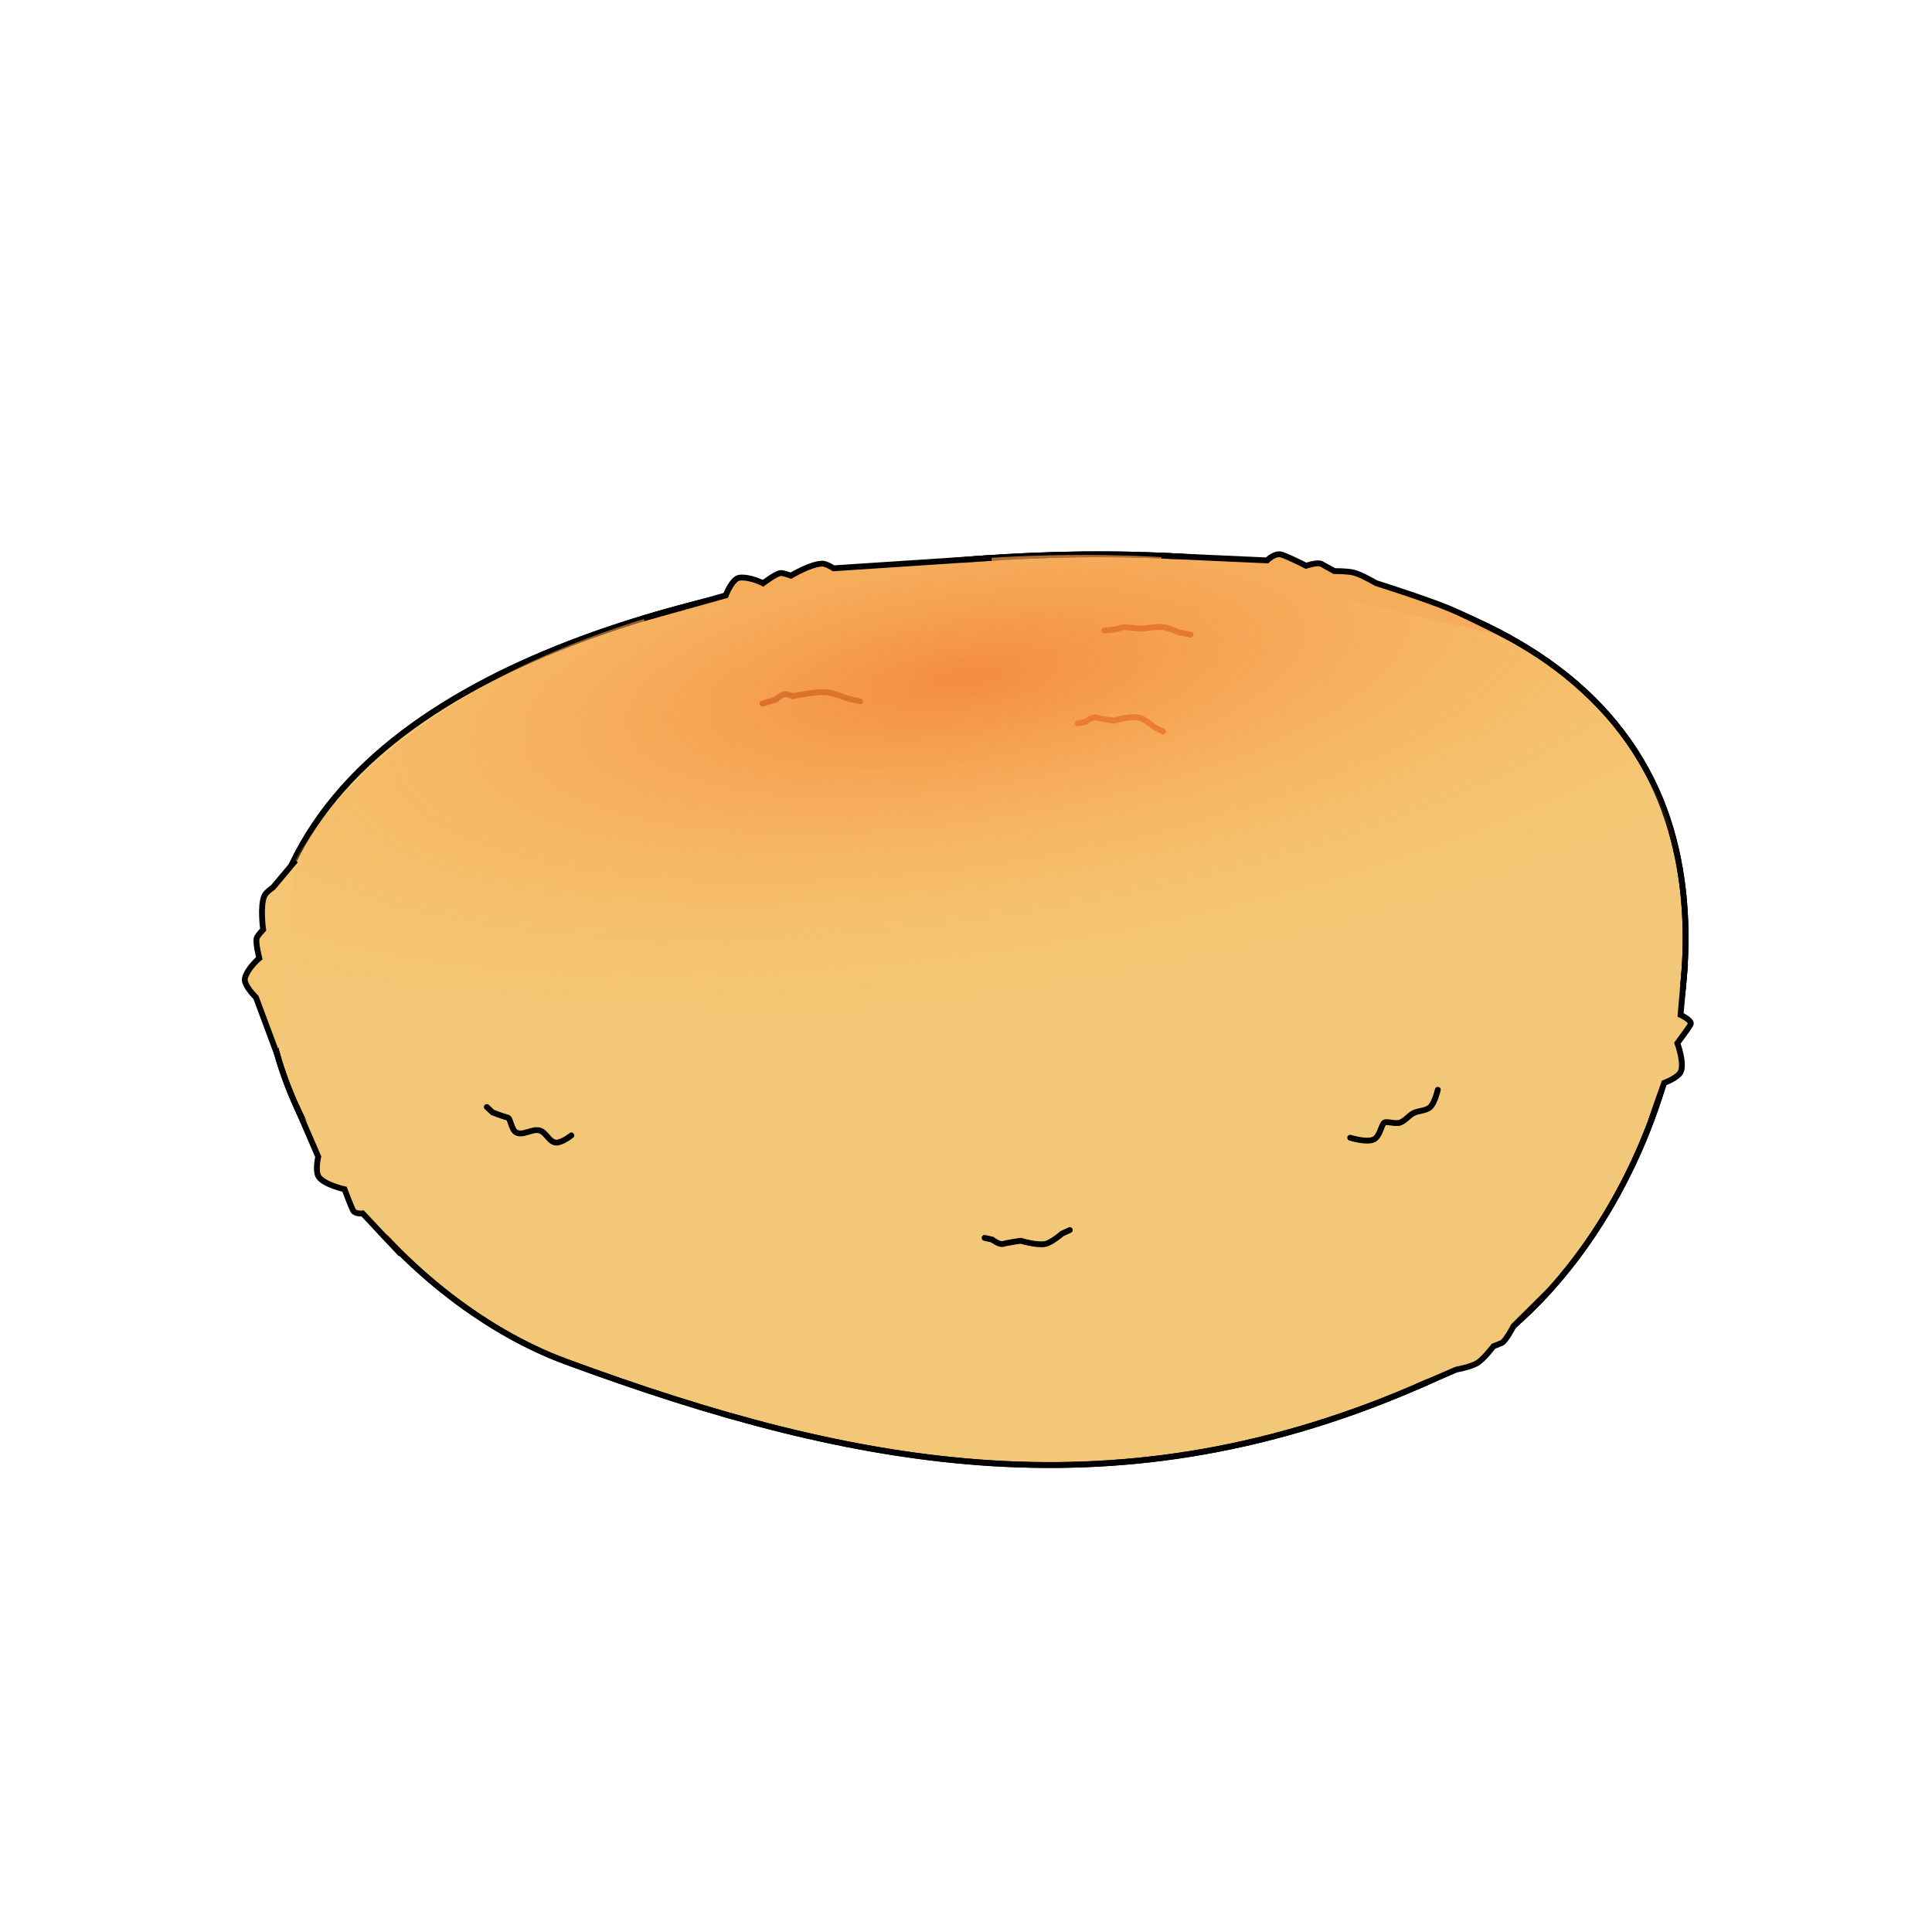
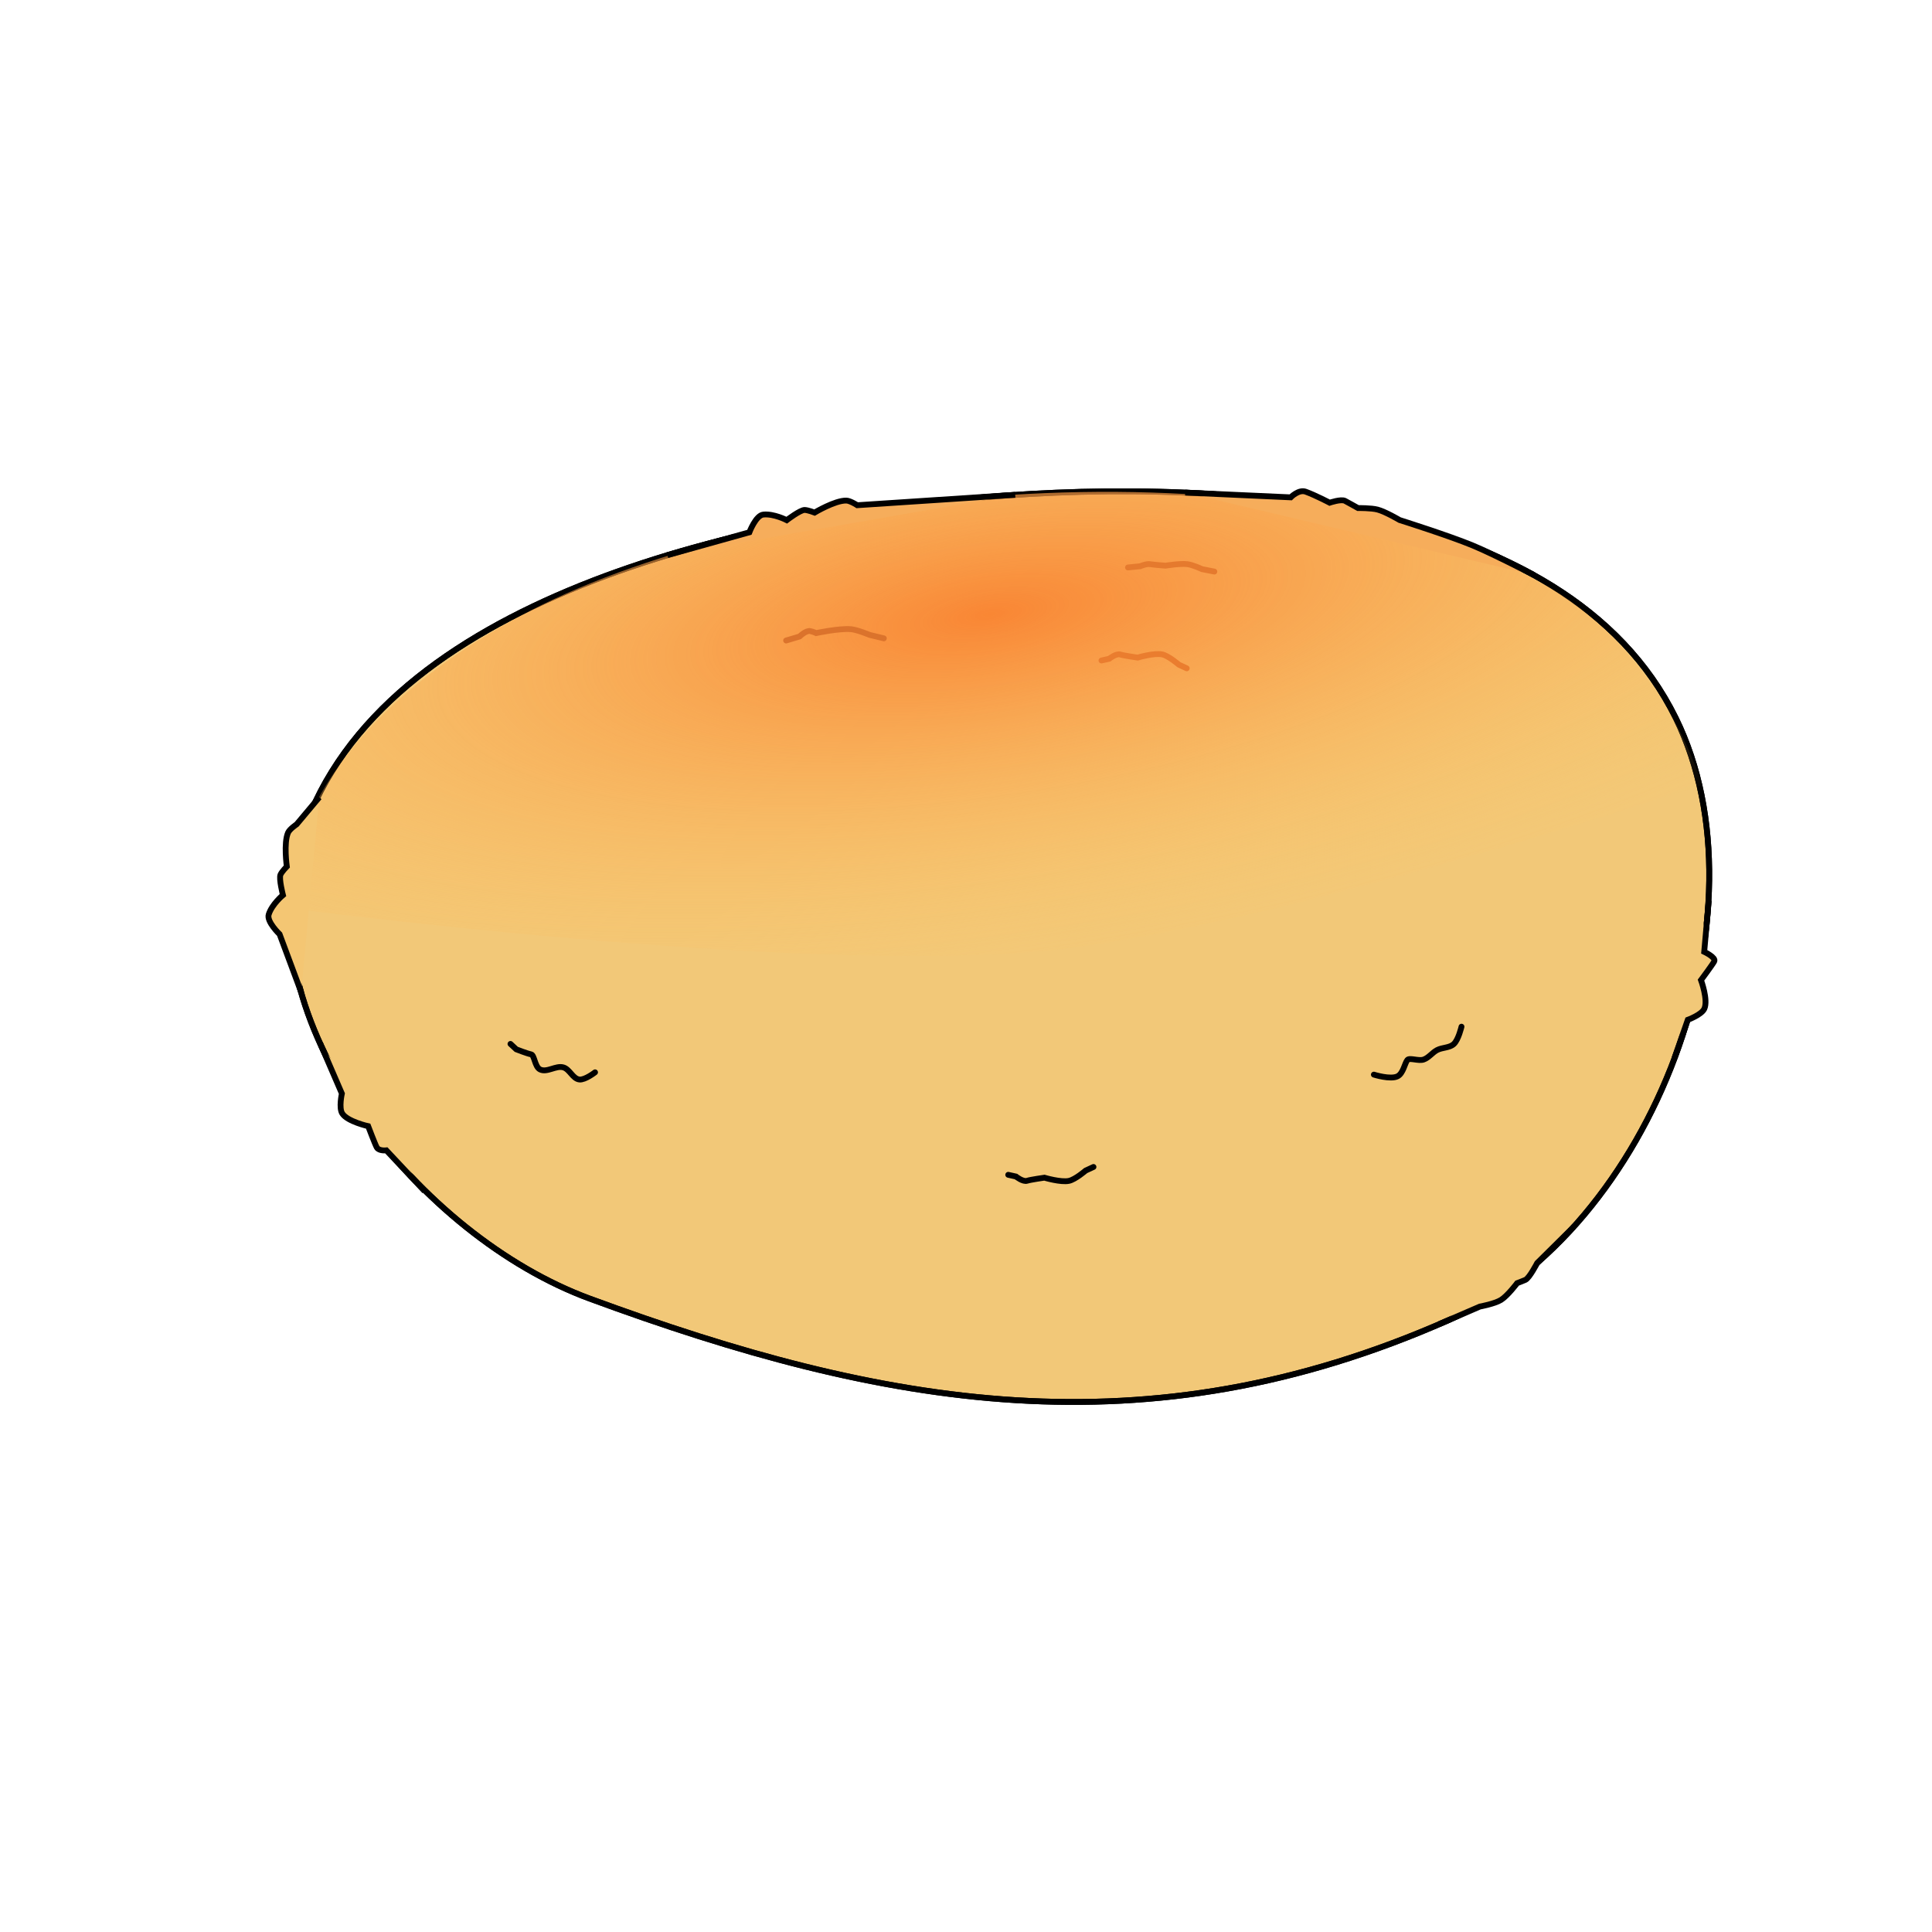
- <svg xmlns="http://www.w3.org/2000/svg" xmlns:xlink="http://www.w3.org/1999/xlink" version="1.1" viewBox="0 0 64 64" id="svg6">
-   <defs id="defs10">
-     <radialGradient xlink:href="#topbun" id="radialGradient869" cx="101.741" cy="149.378" fx="101.741" fy="149.378" r="32.081" gradientTransform="matrix(1.132126,-0.1657314,0.05392423,0.3683613,-91.24634,-15.72261)" gradientUnits="userSpaceOnUse" />
-     <linearGradient id="topbun">
-       <stop style="stop-color:#f48b40;stop-opacity:1" offset="0" id="stop863" />
-       <stop style="stop-color:#ffc966;stop-opacity:0" offset="1" id="stop865" />
-     </linearGradient>
-   </defs>
-   <path style="fill:#f2c878;fill-opacity:1;stroke:#000000;stroke-width:0.193px;stroke-linecap:butt;stroke-linejoin:miter;stroke-opacity:1" d="m 30.948,18.637 c -8.255,0.82 -19.896,3.741 -21.919,11.787 -1.431,5.692 4.104,12.613 9.719,14.682 9.753,3.594 18.421,5.141 28.433,0.724 6.853,-3.024 10.685,-13.572 7.548,-19.954 C 51.073,18.439 39.193,17.819 30.948,18.637 Z" id="path840" />
-   <path style="fill:none;fill-opacity:1;stroke:#000000;stroke-width:0.193px;stroke-linecap:butt;stroke-linejoin:miter;stroke-opacity:1" d="m 30.948,18.637 c -8.255,0.82 -19.896,3.741 -21.919,11.787 -1.431,5.692 4.104,12.613 9.719,14.682 9.753,3.594 18.421,5.141 28.433,0.724 6.853,-3.024 10.685,-13.572 7.548,-19.954 C 51.073,18.439 39.193,17.819 30.948,18.637 Z" id="path2991" />
-   <path style="fill:#f2c878;fill-opacity:1;stroke:#000000;stroke-width:0.193px;stroke-linecap:butt;stroke-linejoin:miter;stroke-opacity:1" d="m 51.357,42.721 -1.218,1.206 c 0,0 -0.259,0.5 -0.391,0.559 -0.103,0.046 -0.274,0.109 -0.274,0.109 0,0 -0.316,0.42 -0.535,0.556 -0.208,0.129 -0.7,0.22 -0.7,0.22 l -1.338,0.578" id="path2894-3" />
-   <path style="fill:url(#radialGradient869);fill-opacity:1;stroke:none;stroke-width:0.193;stroke-linecap:butt;stroke-linejoin:miter;stroke-miterlimit:4;stroke-dasharray:none;stroke-opacity:1" d="m 8.828,32.179 c 0,0 16.724,2.207 25.048,1.408 7.435,-0.714 21.724,-5.492 21.724,-5.492 0,0 -1.238,-4.37 -5.209,-6.63 -8.895,-5.06 -25.652,-3.253 -33.588,0.846 -4.091,2.113 -6.224,4.581 -7.195,6.52 -0.971,1.939 -0.78,3.348 -0.78,3.348 z" id="path842" />
-   <path style="fill:#f2c878;fill-opacity:1;stroke:#000000;stroke-width:0.193px;stroke-linecap:butt;stroke-linejoin:miter;stroke-opacity:1" d="m 55.822,31.925 -0.151,1.695 c 0,0 0.401,0.187 0.333,0.316 -0.052,0.1 -0.439,0.621 -0.439,0.621 0,0 0.244,0.661 0.11,0.95 -0.092,0.199 -0.548,0.366 -0.548,0.366 l -0.439,1.261" id="path2894" />
-   <path style="fill:#f2c878;fill-opacity:1;stroke:#000000;stroke-width:0.193px;stroke-linecap:butt;stroke-linejoin:miter;stroke-opacity:1" d="m 13.282,41.549 -1.268,-1.352 c 0,0 -0.245,0.029 -0.316,-0.096 -0.056,-0.098 -0.286,-0.705 -0.286,-0.705 0,0 -0.688,-0.152 -0.859,-0.421 -0.118,-0.185 -0.012,-0.659 -0.012,-0.659 L 9.819,36.647" id="path2894-8" />
-   <path style="fill:none;fill-opacity:1;stroke:#e57a2e;stroke-width:0.193;stroke-linecap:round;stroke-linejoin:miter;stroke-miterlimit:4;stroke-dasharray:none;stroke-opacity:1" d="m 36.582,20.887 0.406,-0.041 c 0,0 0.208,-0.091 0.329,-0.068 0.094,0.018 0.506,0.05 0.506,0.05 0,0 0.484,-0.079 0.721,-0.051 0.188,0.022 0.491,0.166 0.491,0.166 l 0.408,0.08" id="path2894-1" />
-   <path style="fill:none;fill-opacity:1;stroke:#db732c;stroke-width:0.193;stroke-linecap:round;stroke-linejoin:miter;stroke-miterlimit:4;stroke-dasharray:none;stroke-opacity:1" d="m 25.257,23.308 0.446,-0.133 c 0,0 0.213,-0.211 0.354,-0.179 0.11,0.025 0.196,0.066 0.196,0.066 0,0 0.769,-0.165 1.155,-0.129 0.213,0.02 0.612,0.188 0.612,0.188 l 0.475,0.115" id="path2894-1-8" />
-   <path style="fill:none;fill-opacity:1;stroke:#ea7d2f;stroke-width:0.193;stroke-linecap:round;stroke-linejoin:miter;stroke-miterlimit:4;stroke-dasharray:none;stroke-opacity:1" d="m 35.704,23.968 0.256,-0.057 c 0,0 0.234,-0.187 0.371,-0.14 0.106,0.036 0.571,0.102 0.571,0.102 0,0 0.546,-0.163 0.813,-0.106 0.212,0.045 0.554,0.341 0.554,0.341 l 0.259,0.12" id="path2894-1-2" />
-   <path style="fill:#f6ad5b;fill-opacity:1;stroke:#000000;stroke-width:0.193px;stroke-linecap:butt;stroke-linejoin:miter;stroke-opacity:1" d="m 21.325,20.481 2.715,-0.758 c 0,0 0.214,-0.564 0.462,-0.587 0.351,-0.036 0.776,0.185 0.776,0.185 0,0 0.448,-0.342 0.593,-0.338 0.112,0.003 0.329,0.087 0.329,0.087 0,0 0.676,-0.406 1.051,-0.398 0.131,0.003 0.362,0.154 0.362,0.154 l 5.233,-0.345" id="path2894-3-0" />
-   <path style="fill:#f6ad5b;fill-opacity:1;stroke:#000000;stroke-width:0.193px;stroke-linecap:butt;stroke-linejoin:miter;stroke-opacity:1" d="m 38.479,18.406 3.494,0.158 c 0,0 0.266,-0.274 0.499,-0.186 0.331,0.121 0.791,0.364 0.791,0.364 0,0 0.378,-0.128 0.507,-0.062 0.1,0.052 0.433,0.239 0.433,0.239 0,0 0.439,-0.005 0.649,0.051 0.26,0.069 0.729,0.346 0.729,0.346 0,0 1.625,0.513 2.412,0.838 0.694,0.287 2.029,0.98 2.029,0.98" id="path2894-3-0-9" />
-   <path style="fill:#f4c673;fill-opacity:1;stroke:#000000;stroke-width:0.193px;stroke-linecap:butt;stroke-linejoin:miter;stroke-opacity:1" d="M 9.193,34.957 8.478,33.039 c 0,0 -0.436,-0.417 -0.361,-0.654 0.104,-0.337 0.472,-0.643 0.472,-0.643 0,0 -0.14,-0.545 -0.081,-0.678 0.046,-0.102 0.209,-0.269 0.209,-0.269 0,0 -0.11,-0.781 0.042,-1.123 0.054,-0.12 0.283,-0.274 0.283,-0.274 l 0.75,-0.895" id="path2894-3-0-7" />
-   <path style="fill:none;fill-opacity:1;stroke:#000000;stroke-width:0.193;stroke-linecap:round;stroke-linejoin:miter;stroke-miterlimit:4;stroke-dasharray:none;stroke-opacity:1" d="m 32.615,41.007 0.256,0.057 c 0,0 0.234,0.187 0.371,0.14 0.106,-0.036 0.571,-0.102 0.571,-0.102 0,0 0.546,0.163 0.813,0.106 0.212,-0.045 0.554,-0.341 0.554,-0.341 l 0.259,-0.12" id="path2894-1-2-2" />
-   <path style="fill:none;fill-opacity:1;stroke:#000000;stroke-width:0.193;stroke-linecap:round;stroke-linejoin:miter;stroke-miterlimit:4;stroke-dasharray:none;stroke-opacity:1" d="m 16.126,36.671 0.192,0.179 c 0,0 0.35,0.138 0.492,0.167 0.11,0.022 0.121,0.409 0.292,0.498 0.231,0.119 0.527,-0.138 0.776,-0.066 0.213,0.061 0.311,0.377 0.531,0.401 0.189,0.021 0.519,-0.238 0.519,-0.238" id="path2894-1-2-2-3" />
-   <path style="fill:none;fill-opacity:1;stroke:#000000;stroke-width:0.193;stroke-linecap:round;stroke-linejoin:miter;stroke-miterlimit:4;stroke-dasharray:none;stroke-opacity:1" d="m 44.727,37.688 c 0,0 0.554,0.176 0.788,0.054 0.185,-0.097 0.232,-0.422 0.321,-0.537 0.068,-0.089 0.366,0.041 0.536,-0.015 0.174,-0.058 0.288,-0.231 0.451,-0.316 0.175,-0.091 0.411,-0.067 0.555,-0.202 0.152,-0.142 0.252,-0.572 0.252,-0.572" id="path2894-1-2-2-0" />
+ <svg xmlns="http://www.w3.org/2000/svg" viewBox="0 0 64 64">
+   <radialGradient id="a" cx="101.741" cy="149.378" gradientTransform="matrix(1.132126 -.1657314 .05392423 .3683613 -90.46267 -17.81241)" gradientUnits="userSpaceOnUse" r="32.081">
+     <stop offset="0" stop-color="#f98634" />
+     <stop offset="1" stop-color="#ffc966" stop-opacity="0" />
+   </radialGradient>
+   <path d="m31.731 16.548c-8.255.82-19.896 3.741-21.919 11.787-1.431 5.692 4.104 12.613 9.719 14.682 9.753 3.594 18.421 5.141 28.433.724 6.853-3.024 10.685-13.572 7.548-19.954-3.655-7.436-15.535-8.056-23.78-7.237z" fill="#f2c878" stroke="#000" stroke-width=".193" />
+   <path d="m31.731 16.548c-8.255.82-19.896 3.741-21.919 11.787-1.431 5.692 4.104 12.613 9.719 14.682 9.753 3.594 18.421 5.141 28.433.724 6.853-3.024 10.685-13.572 7.548-19.954-3.655-7.436-15.535-8.056-23.78-7.237z" fill="none" stroke="#000" stroke-width=".193" />
+   <path d="m52.14 40.632-1.218 1.206s-.259.5-.391.559c-.103.046-.274.109-.274.109s-.316.42-.535.556c-.208.129-.7.22-.7.22l-1.338.578" fill="#f2c878" stroke="#000" stroke-width=".193" />
+   <path d="m9.612 30.089s16.724 2.207 25.048 1.408c7.435-.714 21.724-5.492 21.724-5.492s-1.238-4.37-5.209-6.63c-8.895-5.06-25.652-3.253-33.588.846-4.091 2.113-6.224 4.581-7.195 6.52-.971 1.939-.78 3.348-.78 3.348z" fill="url(#a)" />
+   <path d="m56.605 29.835-.151 1.695s.401.187.333.316c-.052.1-.439.621-.439.621s.244.661.11.95c-.092.199-.548.366-.548.366l-.439 1.261" fill="#f2c878" stroke="#000" stroke-width=".193" />
+   <path d="m14.066 39.459-1.268-1.352s-.245.029-.316-.096c-.056-.098-.286-.705-.286-.705s-.688-.152-.859-.421c-.118-.185-.012-.659-.012-.659l-.722-1.67" fill="#f2c878" stroke="#000" stroke-width=".193" />
+   <path d="m37.366 18.798.406-.041s.208-.091.329-.068c.094.018.506.05.506.05s.484-.079.721-.051c.188.022.491.166.491.166l.408.08" fill="none" stroke="#e57a2e" stroke-linecap="round" stroke-width=".193" />
+   <path d="m26.041 21.218.446-.133s.213-.211.354-.179c.11.025.196.066.196.066s.769-.165 1.155-.129c.213.02.612.188.612.188l.475.115" fill="none" stroke="#db732c" stroke-linecap="round" stroke-width=".193" />
+   <path d="m36.488 21.879.256-.057s.234-.187.371-.14c.106.036.571.102.571.102s.546-.163.813-.106c.212.045.554.341.554.341l.259.12" fill="none" stroke="#ea7d2f" stroke-linecap="round" stroke-width=".193" />
+   <g stroke="#000">
+     <path d="m22.109 18.391 2.715-.758s.214-.564.462-.587c.351-.036.776.185.776.185s.448-.342.593-.338c.112.003.329.087.329.087s.676-.406 1.051-.398c.131.003.362.154.362.154l5.233-.345" fill="#f6ad5b" stroke-width=".193" />
+     <path d="m39.262 16.317 3.494.158s.266-.274.499-.186c.331.121.791.364.791.364s.378-.128.507-.062c.1.052.433.239.433.239s.439-.005.649.051c.26.069.729.346.729.346s1.625.513 2.412.838c.694.287 2.029.98 2.029.98" fill="#f6ad5b" stroke-width=".193" />
+     <path d="m9.977 32.867-.715-1.919s-.436-.417-.361-.654c.104-.337.472-.643.472-.643s-.14-.545-.081-.678c.046-.102.209-.269.209-.269s-.11-.781.042-1.123c.054-.12.283-.274.283-.274l.75-.895" fill="#f4c673" stroke-width=".193" />
+     <path d="m33.399 38.917.256.057s.234.187.371.14c.106-.036.571-.102.571-.102s.546.163.813.106c.212-.045.554-.341.554-.341l.259-.12" fill="none" stroke-linecap="round" stroke-width=".193" />
+     <path d="m16.91 34.581.192.179s.35.138.492.167c.11.022.121.409.292.498.231.119.527-.138.776-.066.213.061.311.377.531.401.189.021.519-.238.519-.238" fill="none" stroke-linecap="round" stroke-width=".193" />
+     <path d="m45.511 35.598s.554.176.788.054c.185-.097.232-.422.321-.537.068-.089.366.041.536-.015.174-.058.288-.231.451-.316.175-.091.411-.067.555-.202.152-.142.252-.572.252-.572" fill="none" stroke-linecap="round" stroke-width=".193" />
+   </g>
</svg>
